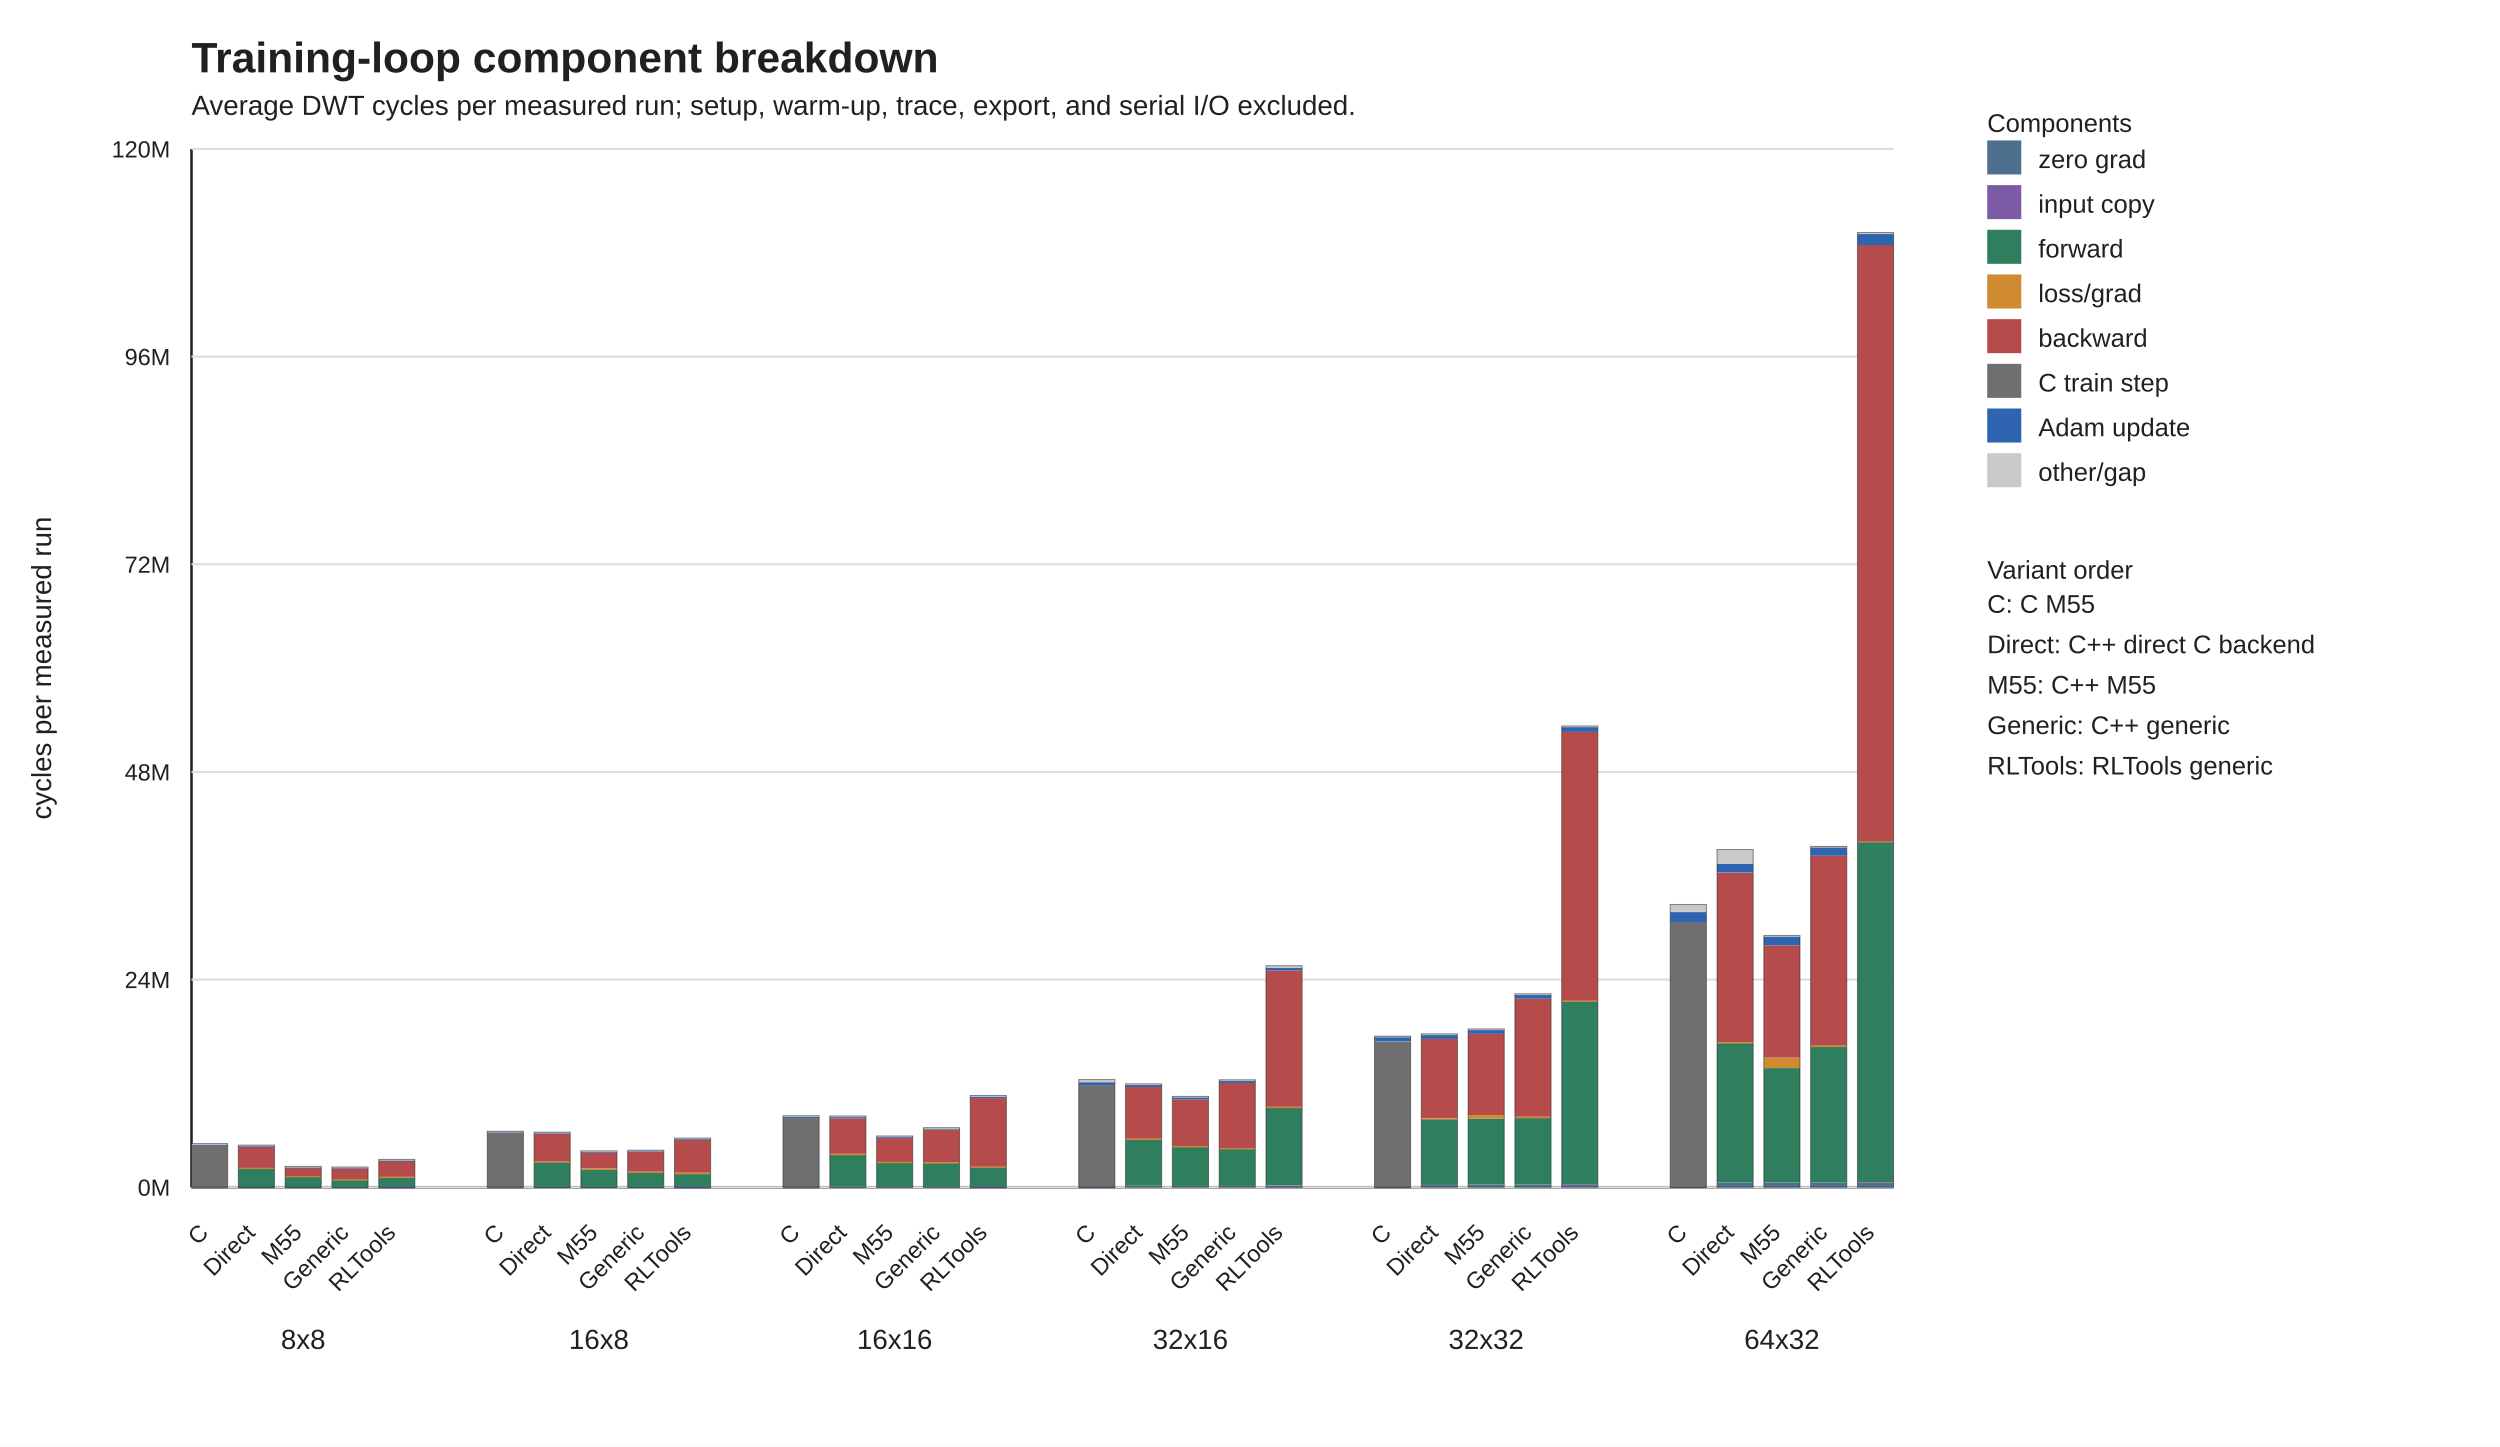
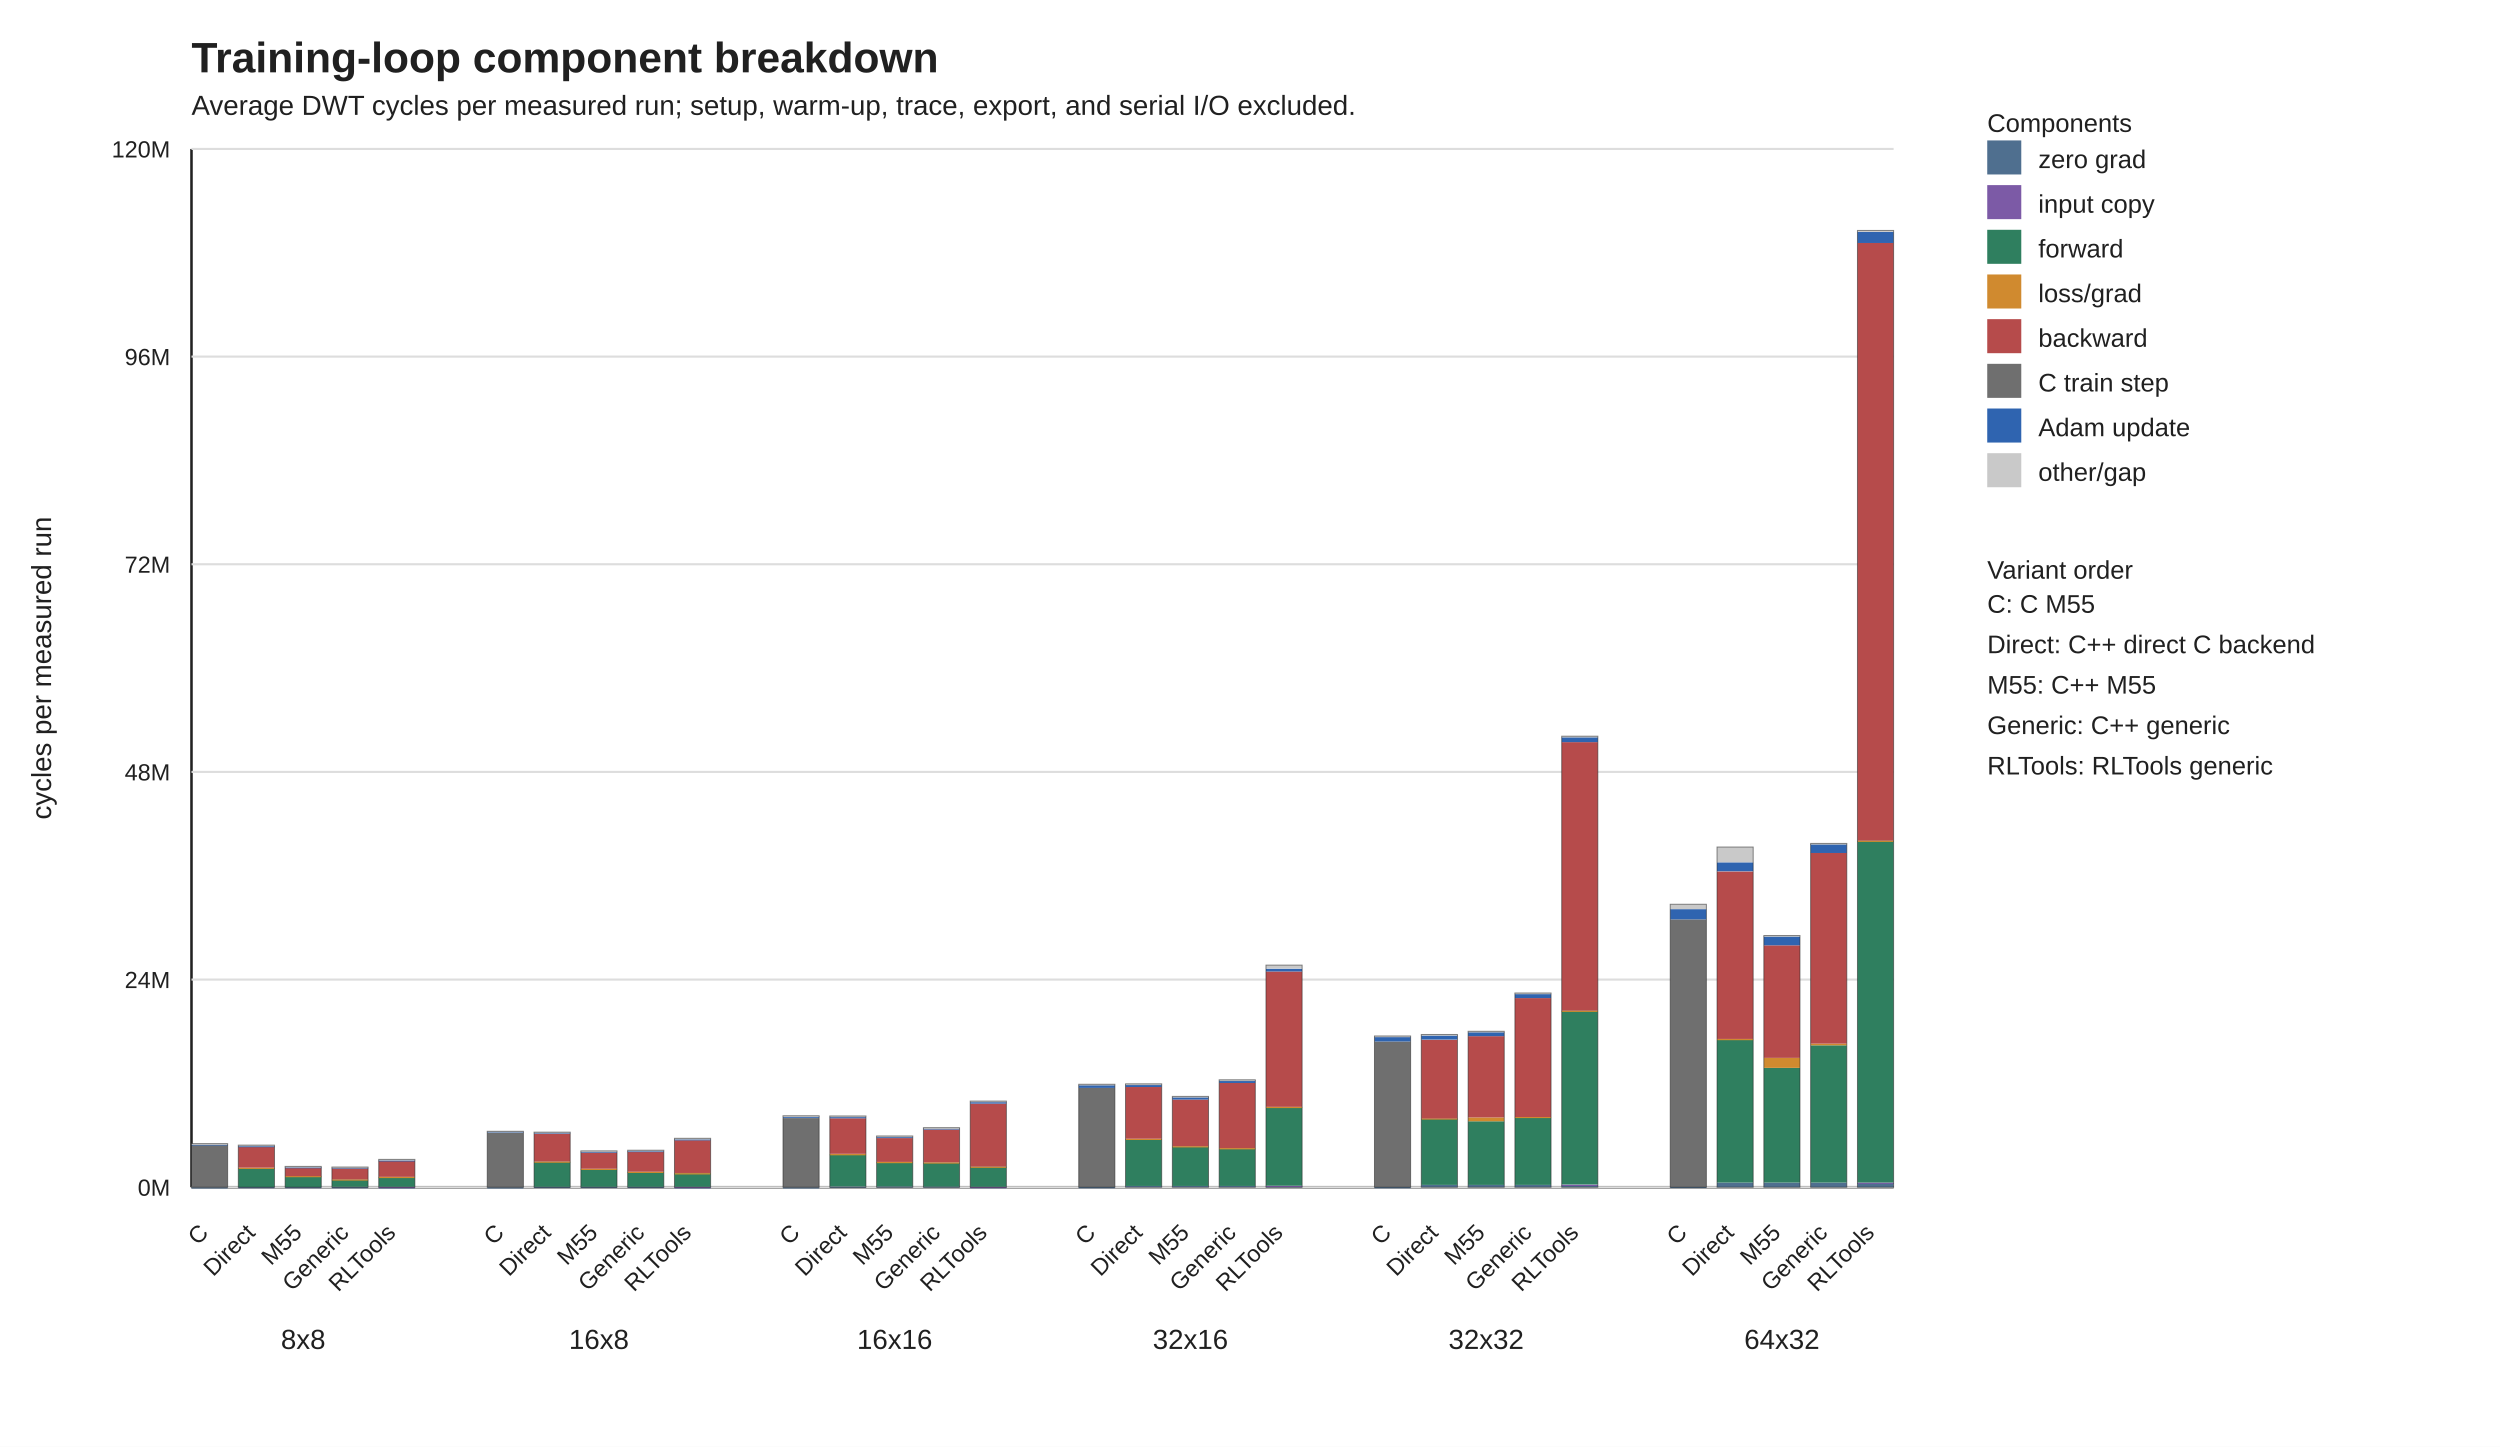
<svg xmlns="http://www.w3.org/2000/svg" width="1175" height="680" viewBox="0 0 1175 680">
  <rect width="100%" height="100%" fill="#ffffff" />
  <style>text{font-family:Arial,Helvetica,sans-serif;fill:#202020}.axis{stroke:#222;stroke-width:1.2}.grid{stroke:#dddddd;stroke-width:1}.label{font-size:13px}.title{font-size:20px;font-weight:700}.tick{font-size:11px}.legend{font-size:12px}</style>
  <text class="title" x="90" y="34">Training-loop component breakdown</text>
  <text class="label" x="90" y="54">Average DWT cycles per measured run; setup, warm-up, trace, export, and serial I/O excluded.</text>
  <line class="axis" x1="90" y1="558" x2="890" y2="558" />
  <line class="axis" x1="90" y1="70" x2="90" y2="558" />
  <line class="grid" x1="90" y1="558.0" x2="890" y2="558.0" />
  <text class="tick" x="80" y="562.0" text-anchor="end">0M</text>
  <line class="grid" x1="90" y1="460.4" x2="890" y2="460.4" />
  <text class="tick" x="80" y="464.4" text-anchor="end">24M</text>
  <line class="grid" x1="90" y1="362.8" x2="890" y2="362.8" />
  <text class="tick" x="80" y="366.8" text-anchor="end">48M</text>
  <line class="grid" x1="90" y1="265.2" x2="890" y2="265.2" />
  <text class="tick" x="80" y="269.2" text-anchor="end">72M</text>
  <line class="grid" x1="90" y1="167.6" x2="890" y2="167.6" />
  <text class="tick" x="80" y="171.6" text-anchor="end">96M</text>
  <line class="grid" x1="90" y1="70.0" x2="890" y2="70.0" />
  <text class="tick" x="80" y="74.0" text-anchor="end">120M</text>
  <text class="label" x="142.5" y="634" text-anchor="middle">8x8</text>
  <rect x="90.0" y="558.0" width="17" height="0.6" fill="#4f6f8f" />
  <rect x="90.0" y="538.2" width="17" height="19.8" fill="#6f6f6f" />
  <rect x="90.0" y="537.8" width="17" height="0.6" fill="#2f64b0" />
  <rect x="90.0" y="537.5" width="17" height="0.6" fill="#c9c9c9" />
  <rect x="90.0" y="537.5" width="17" height="20.5" fill="none" stroke="#222" stroke-width=".45" opacity=".55" />
  <text class="tick" x="98.5" y="580" text-anchor="end" transform="rotate(-45 98.5 580)">C</text>
  <rect x="112.0" y="557.9" width="17" height="0.6" fill="#4f6f8f" />
  <rect x="112.0" y="549.0" width="17" height="8.9" fill="#2f7f5f" />
  <rect x="112.0" y="548.8" width="17" height="0.6" fill="#d08a2f" />
-   <rect x="112.0" y="538.9" width="17" height="10.0" fill="#b64b4b" />
+   <rect x="112.0" y="538.9" width="17" height="9.9" fill="#b64b4b" />
  <rect x="112.0" y="538.6" width="17" height="0.6" fill="#2f64b0" />
  <rect x="112.0" y="538.2" width="17" height="0.6" fill="#c9c9c9" />
  <rect x="112.0" y="538.2" width="17" height="19.8" fill="none" stroke="#222" stroke-width=".45" opacity=".55" />
  <text class="tick" x="120.5" y="580" text-anchor="end" transform="rotate(-45 120.5 580)">Direct</text>
  <rect x="134.0" y="557.9" width="17" height="0.6" fill="#4f6f8f" />
  <rect x="134.0" y="552.8" width="17" height="5.1" fill="#2f7f5f" />
  <rect x="134.0" y="552.7" width="17" height="0.6" fill="#d08a2f" />
  <rect x="134.0" y="548.8" width="17" height="4.0" fill="#b64b4b" />
  <rect x="134.0" y="548.5" width="17" height="0.6" fill="#2f64b0" />
  <rect x="134.0" y="548.2" width="17" height="0.6" fill="#c9c9c9" />
  <rect x="134.0" y="548.2" width="17" height="9.8" fill="none" stroke="#222" stroke-width=".45" opacity=".55" />
  <text class="tick" x="142.5" y="580" text-anchor="end" transform="rotate(-45 142.5 580)">M55</text>
  <rect x="156.0" y="557.9" width="17" height="0.6" fill="#4f6f8f" />
  <rect x="156.0" y="554.4" width="17" height="3.4" fill="#2f7f5f" />
  <rect x="156.0" y="554.3" width="17" height="0.6" fill="#d08a2f" />
  <rect x="156.0" y="549.0" width="17" height="5.3" fill="#b64b4b" />
  <rect x="156.0" y="548.7" width="17" height="0.6" fill="#2f64b0" />
  <rect x="156.0" y="548.5" width="17" height="0.6" fill="#c9c9c9" />
  <rect x="156.0" y="548.5" width="17" height="9.5" fill="none" stroke="#222" stroke-width=".45" opacity=".55" />
  <text class="tick" x="164.5" y="580" text-anchor="end" transform="rotate(-45 164.5 580)">Generic</text>
  <rect x="178.0" y="558.0" width="17" height="0.6" fill="#4f6f8f" />
  <rect x="178.0" y="557.8" width="17" height="0.6" fill="#7c5aa6" />
  <rect x="178.0" y="553.1" width="17" height="4.7" fill="#2f7f5f" />
  <rect x="178.0" y="553.1" width="17" height="0.6" fill="#d08a2f" />
  <rect x="178.0" y="545.6" width="17" height="7.5" fill="#b64b4b" />
  <rect x="178.0" y="545.3" width="17" height="0.6" fill="#2f64b0" />
  <rect x="178.0" y="544.9" width="17" height="0.6" fill="#c9c9c9" />
  <rect x="178.0" y="544.9" width="17" height="13.1" fill="none" stroke="#222" stroke-width=".45" opacity=".55" />
  <text class="tick" x="186.5" y="580" text-anchor="end" transform="rotate(-45 186.5 580)">RLTools</text>
  <text class="label" x="281.5" y="634" text-anchor="middle">16x8</text>
  <rect x="229.0" y="558.0" width="17" height="0.6" fill="#4f6f8f" />
  <rect x="229.0" y="532.5" width="17" height="25.5" fill="#6f6f6f" />
  <rect x="229.0" y="531.9" width="17" height="0.6" fill="#2f64b0" />
  <rect x="229.0" y="531.7" width="17" height="0.6" fill="#c9c9c9" />
  <rect x="229.0" y="531.7" width="17" height="26.3" fill="none" stroke="#222" stroke-width=".45" opacity=".55" />
  <text class="tick" x="237.5" y="580" text-anchor="end" transform="rotate(-45 237.5 580)">C</text>
  <rect x="251.0" y="557.8" width="17" height="0.6" fill="#4f6f8f" />
  <rect x="251.0" y="546.0" width="17" height="11.8" fill="#2f7f5f" />
  <rect x="251.0" y="545.9" width="17" height="0.6" fill="#d08a2f" />
  <rect x="251.0" y="532.8" width="17" height="13.1" fill="#b64b4b" />
  <rect x="251.0" y="532.3" width="17" height="0.6" fill="#2f64b0" />
  <rect x="251.0" y="532.1" width="17" height="0.6" fill="#c9c9c9" />
  <rect x="251.0" y="532.1" width="17" height="25.9" fill="none" stroke="#222" stroke-width=".45" opacity=".55" />
  <text class="tick" x="259.5" y="580" text-anchor="end" transform="rotate(-45 259.5 580)">Direct</text>
  <rect x="273.0" y="557.8" width="17" height="0.6" fill="#4f6f8f" />
  <rect x="273.0" y="549.4" width="17" height="8.4" fill="#2f7f5f" />
  <rect x="273.0" y="549.3" width="17" height="0.6" fill="#d08a2f" />
-   <rect x="273.0" y="541.6" width="17" height="7.6" fill="#b64b4b" />
+   <rect x="273.0" y="541.7" width="17" height="7.6" fill="#b64b4b" />
  <rect x="273.0" y="541.2" width="17" height="0.6" fill="#2f64b0" />
  <rect x="273.0" y="540.9" width="17" height="0.6" fill="#c9c9c9" />
  <rect x="273.0" y="540.9" width="17" height="17.1" fill="none" stroke="#222" stroke-width=".45" opacity=".55" />
  <text class="tick" x="281.5" y="580" text-anchor="end" transform="rotate(-45 281.5 580)">M55</text>
  <rect x="295.0" y="557.8" width="17" height="0.6" fill="#4f6f8f" />
  <rect x="295.0" y="550.8" width="17" height="7.0" fill="#2f7f5f" />
  <rect x="295.0" y="550.7" width="17" height="0.6" fill="#d08a2f" />
  <rect x="295.0" y="541.3" width="17" height="9.4" fill="#b64b4b" />
  <rect x="295.0" y="540.9" width="17" height="0.6" fill="#2f64b0" />
  <rect x="295.0" y="540.6" width="17" height="0.6" fill="#c9c9c9" />
  <rect x="295.0" y="540.6" width="17" height="17.4" fill="none" stroke="#222" stroke-width=".45" opacity=".55" />
  <text class="tick" x="303.5" y="580" text-anchor="end" transform="rotate(-45 303.5 580)">Generic</text>
  <rect x="317.0" y="558.0" width="17" height="0.6" fill="#4f6f8f" />
  <rect x="317.0" y="557.8" width="17" height="0.6" fill="#7c5aa6" />
-   <rect x="317.0" y="551.3" width="17" height="6.5" fill="#2f7f5f" />
-   <rect x="317.0" y="551.3" width="17" height="0.6" fill="#d08a2f" />
-   <rect x="317.0" y="535.8" width="17" height="15.4" fill="#b64b4b" />
-   <rect x="317.0" y="535.3" width="17" height="0.6" fill="#2f64b0" />
-   <rect x="317.0" y="534.9" width="17" height="0.6" fill="#c9c9c9" />
-   <rect x="317.0" y="534.9" width="17" height="23.1" fill="none" stroke="#222" stroke-width=".45" opacity=".55" />
+   <rect x="317.0" y="551.4" width="17" height="6.4" fill="#2f7f5f" />
+   <rect x="317.0" y="551.4" width="17" height="0.6" fill="#d08a2f" />
+   <rect x="317.0" y="535.9" width="17" height="15.4" fill="#b64b4b" />
+   <rect x="317.0" y="535.4" width="17" height="0.6" fill="#2f64b0" />
+   <rect x="317.0" y="535.0" width="17" height="0.6" fill="#c9c9c9" />
+   <rect x="317.0" y="535.0" width="17" height="23.0" fill="none" stroke="#222" stroke-width=".45" opacity=".55" />
  <text class="tick" x="325.5" y="580" text-anchor="end" transform="rotate(-45 325.5 580)">RLTools</text>
  <text class="label" x="420.5" y="634" text-anchor="middle">16x16</text>
  <rect x="368.0" y="558.0" width="17" height="0.6" fill="#4f6f8f" />
  <rect x="368.0" y="525.5" width="17" height="32.5" fill="#6f6f6f" />
-   <rect x="368.0" y="524.7" width="17" height="0.8" fill="#2f64b0" />
+   <rect x="368.0" y="524.6" width="17" height="0.8" fill="#2f64b0" />
  <rect x="368.0" y="524.4" width="17" height="0.6" fill="#c9c9c9" />
  <rect x="368.0" y="524.4" width="17" height="33.6" fill="none" stroke="#222" stroke-width=".45" opacity=".55" />
  <text class="tick" x="376.5" y="580" text-anchor="end" transform="rotate(-45 376.5 580)">C</text>
  <rect x="390.0" y="557.7" width="17" height="0.6" fill="#4f6f8f" />
  <rect x="390.0" y="542.5" width="17" height="15.1" fill="#2f7f5f" />
  <rect x="390.0" y="542.4" width="17" height="0.6" fill="#d08a2f" />
  <rect x="390.0" y="525.6" width="17" height="16.7" fill="#b64b4b" />
  <rect x="390.0" y="524.9" width="17" height="0.7" fill="#2f64b0" />
  <rect x="390.0" y="524.5" width="17" height="0.6" fill="#c9c9c9" />
  <rect x="390.0" y="524.5" width="17" height="33.5" fill="none" stroke="#222" stroke-width=".45" opacity=".55" />
  <text class="tick" x="398.5" y="580" text-anchor="end" transform="rotate(-45 398.5 580)">Direct</text>
  <rect x="412.0" y="557.6" width="17" height="0.6" fill="#4f6f8f" />
-   <rect x="412.0" y="546.2" width="17" height="11.5" fill="#2f7f5f" />
+   <rect x="412.0" y="546.2" width="17" height="11.4" fill="#2f7f5f" />
  <rect x="412.0" y="546.1" width="17" height="0.6" fill="#d08a2f" />
  <rect x="412.0" y="534.9" width="17" height="11.2" fill="#b64b4b" />
  <rect x="412.0" y="534.2" width="17" height="0.7" fill="#2f64b0" />
  <rect x="412.0" y="533.9" width="17" height="0.6" fill="#c9c9c9" />
  <rect x="412.0" y="533.9" width="17" height="24.1" fill="none" stroke="#222" stroke-width=".45" opacity=".55" />
  <text class="tick" x="420.5" y="580" text-anchor="end" transform="rotate(-45 420.5 580)">M55</text>
  <rect x="434.0" y="557.6" width="17" height="0.6" fill="#4f6f8f" />
  <rect x="434.0" y="546.5" width="17" height="11.2" fill="#2f7f5f" />
  <rect x="434.0" y="546.3" width="17" height="0.6" fill="#d08a2f" />
  <rect x="434.0" y="530.9" width="17" height="15.4" fill="#b64b4b" />
  <rect x="434.0" y="530.2" width="17" height="0.7" fill="#2f64b0" />
  <rect x="434.0" y="530.0" width="17" height="0.6" fill="#c9c9c9" />
  <rect x="434.0" y="530.0" width="17" height="28.0" fill="none" stroke="#222" stroke-width=".45" opacity=".55" />
  <text class="tick" x="442.5" y="580" text-anchor="end" transform="rotate(-45 442.5 580)">Generic</text>
  <rect x="456.0" y="557.9" width="17" height="0.6" fill="#4f6f8f" />
  <rect x="456.0" y="557.8" width="17" height="0.6" fill="#7c5aa6" />
  <rect x="456.0" y="548.3" width="17" height="9.5" fill="#2f7f5f" />
  <rect x="456.0" y="548.3" width="17" height="0.6" fill="#d08a2f" />
-   <rect x="456.0" y="516.1" width="17" height="32.2" fill="#b64b4b" />
-   <rect x="456.0" y="515.3" width="17" height="0.8" fill="#2f64b0" />
-   <rect x="456.0" y="514.9" width="17" height="0.6" fill="#c9c9c9" />
-   <rect x="456.0" y="514.9" width="17" height="43.1" fill="none" stroke="#222" stroke-width=".45" opacity=".55" />
+   <rect x="456.0" y="518.7" width="17" height="29.6" fill="#b64b4b" />
+   <rect x="456.0" y="517.9" width="17" height="0.8" fill="#2f64b0" />
+   <rect x="456.0" y="517.5" width="17" height="0.6" fill="#c9c9c9" />
+   <rect x="456.0" y="517.5" width="17" height="40.5" fill="none" stroke="#222" stroke-width=".45" opacity=".55" />
  <text class="tick" x="464.5" y="580" text-anchor="end" transform="rotate(-45 464.5 580)">RLTools</text>
  <text class="label" x="559.5" y="634" text-anchor="middle">32x16</text>
  <rect x="507.0" y="557.9" width="17" height="0.6" fill="#4f6f8f" />
-   <rect x="507.0" y="510.0" width="17" height="47.9" fill="#6f6f6f" />
-   <rect x="507.0" y="508.6" width="17" height="1.4" fill="#2f64b0" />
-   <rect x="507.0" y="507.4" width="17" height="1.3" fill="#c9c9c9" />
-   <rect x="507.0" y="507.4" width="17" height="50.6" fill="none" stroke="#222" stroke-width=".45" opacity=".55" />
+   <rect x="507.0" y="511.2" width="17" height="46.7" fill="#6f6f6f" />
+   <rect x="507.0" y="509.9" width="17" height="1.4" fill="#2f64b0" />
+   <rect x="507.0" y="509.6" width="17" height="0.6" fill="#c9c9c9" />
+   <rect x="507.0" y="509.6" width="17" height="48.4" fill="none" stroke="#222" stroke-width=".45" opacity=".55" />
  <text class="tick" x="515.5" y="580" text-anchor="end" transform="rotate(-45 515.5 580)">C</text>
  <rect x="529.0" y="557.4" width="17" height="0.6" fill="#4f6f8f" />
-   <rect x="529.0" y="535.3" width="17" height="22.0" fill="#2f7f5f" />
+   <rect x="529.0" y="535.4" width="17" height="22.0" fill="#2f7f5f" />
  <rect x="529.0" y="535.2" width="17" height="0.6" fill="#d08a2f" />
  <rect x="529.0" y="510.9" width="17" height="24.3" fill="#b64b4b" />
  <rect x="529.0" y="509.7" width="17" height="1.2" fill="#2f64b0" />
  <rect x="529.0" y="509.4" width="17" height="0.6" fill="#c9c9c9" />
  <rect x="529.0" y="509.4" width="17" height="48.6" fill="none" stroke="#222" stroke-width=".45" opacity=".55" />
  <text class="tick" x="537.5" y="580" text-anchor="end" transform="rotate(-45 537.5 580)">Direct</text>
  <rect x="551.0" y="557.4" width="17" height="0.6" fill="#4f6f8f" />
  <rect x="551.0" y="538.9" width="17" height="18.5" fill="#2f7f5f" />
  <rect x="551.0" y="538.7" width="17" height="0.6" fill="#d08a2f" />
  <rect x="551.0" y="516.8" width="17" height="21.9" fill="#b64b4b" />
  <rect x="551.0" y="515.6" width="17" height="1.2" fill="#2f64b0" />
  <rect x="551.0" y="515.3" width="17" height="0.6" fill="#c9c9c9" />
  <rect x="551.0" y="515.3" width="17" height="42.7" fill="none" stroke="#222" stroke-width=".45" opacity=".55" />
  <text class="tick" x="559.5" y="580" text-anchor="end" transform="rotate(-45 559.5 580)">M55</text>
  <rect x="573.0" y="557.4" width="17" height="0.6" fill="#4f6f8f" />
  <rect x="573.0" y="539.8" width="17" height="17.6" fill="#2f7f5f" />
  <rect x="573.0" y="539.6" width="17" height="0.6" fill="#d08a2f" />
  <rect x="573.0" y="509.0" width="17" height="30.6" fill="#b64b4b" />
  <rect x="573.0" y="507.7" width="17" height="1.3" fill="#2f64b0" />
  <rect x="573.0" y="507.5" width="17" height="0.6" fill="#c9c9c9" />
  <rect x="573.0" y="507.5" width="17" height="50.5" fill="none" stroke="#222" stroke-width=".45" opacity=".55" />
  <text class="tick" x="581.5" y="580" text-anchor="end" transform="rotate(-45 581.5 580)">Generic</text>
  <rect x="595.0" y="557.5" width="17" height="0.6" fill="#4f6f8f" />
  <rect x="595.0" y="557.3" width="17" height="0.6" fill="#7c5aa6" />
-   <rect x="595.0" y="520.2" width="17" height="37.0" fill="#2f7f5f" />
+   <rect x="595.0" y="520.2" width="17" height="37.1" fill="#2f7f5f" />
  <rect x="595.0" y="520.2" width="17" height="0.6" fill="#d08a2f" />
-   <rect x="595.0" y="456.1" width="17" height="64.1" fill="#b64b4b" />
-   <rect x="595.0" y="454.8" width="17" height="1.3" fill="#2f64b0" />
-   <rect x="595.0" y="453.9" width="17" height="0.8" fill="#c9c9c9" />
-   <rect x="595.0" y="453.9" width="17" height="104.1" fill="none" stroke="#222" stroke-width=".45" opacity=".55" />
+   <rect x="595.0" y="456.6" width="17" height="63.6" fill="#b64b4b" />
+   <rect x="595.0" y="455.3" width="17" height="1.3" fill="#2f64b0" />
+   <rect x="595.0" y="453.6" width="17" height="1.6" fill="#c9c9c9" />
+   <rect x="595.0" y="453.6" width="17" height="104.4" fill="none" stroke="#222" stroke-width=".45" opacity=".55" />
  <text class="tick" x="603.5" y="580" text-anchor="end" transform="rotate(-45 603.5 580)">RLTools</text>
  <text class="label" x="698.5" y="634" text-anchor="middle">32x32</text>
  <rect x="646.0" y="557.9" width="17" height="0.6" fill="#4f6f8f" />
-   <rect x="646.0" y="489.6" width="17" height="68.4" fill="#6f6f6f" />
+   <rect x="646.0" y="489.5" width="17" height="68.4" fill="#6f6f6f" />
  <rect x="646.0" y="487.2" width="17" height="2.3" fill="#2f64b0" />
-   <rect x="646.0" y="487.0" width="17" height="0.6" fill="#c9c9c9" />
-   <rect x="646.0" y="487.0" width="17" height="71.0" fill="none" stroke="#222" stroke-width=".45" opacity=".55" />
+   <rect x="646.0" y="486.9" width="17" height="0.6" fill="#c9c9c9" />
+   <rect x="646.0" y="486.9" width="17" height="71.1" fill="none" stroke="#222" stroke-width=".45" opacity=".55" />
  <text class="tick" x="654.5" y="580" text-anchor="end" transform="rotate(-45 654.5 580)">C</text>
  <rect x="668.0" y="556.9" width="17" height="1.1" fill="#4f6f8f" />
-   <rect x="668.0" y="525.9" width="17" height="31.0" fill="#2f7f5f" />
-   <rect x="668.0" y="525.7" width="17" height="0.6" fill="#d08a2f" />
-   <rect x="668.0" y="488.3" width="17" height="37.3" fill="#b64b4b" />
-   <rect x="668.0" y="486.3" width="17" height="2.0" fill="#2f64b0" />
-   <rect x="668.0" y="485.9" width="17" height="0.6" fill="#c9c9c9" />
-   <rect x="668.0" y="485.9" width="17" height="72.1" fill="none" stroke="#222" stroke-width=".45" opacity=".55" />
+   <rect x="668.0" y="525.8" width="17" height="31.1" fill="#2f7f5f" />
+   <rect x="668.0" y="525.6" width="17" height="0.6" fill="#d08a2f" />
+   <rect x="668.0" y="488.7" width="17" height="37.0" fill="#b64b4b" />
+   <rect x="668.0" y="486.6" width="17" height="2.0" fill="#2f64b0" />
+   <rect x="668.0" y="486.2" width="17" height="0.6" fill="#c9c9c9" />
+   <rect x="668.0" y="486.2" width="17" height="71.8" fill="none" stroke="#222" stroke-width=".45" opacity=".55" />
  <text class="tick" x="676.5" y="580" text-anchor="end" transform="rotate(-45 676.5 580)">Direct</text>
-   <rect x="690.0" y="556.9" width="17" height="1.1" fill="#4f6f8f" />
-   <rect x="690.0" y="525.7" width="17" height="31.1" fill="#2f7f5f" />
-   <rect x="690.0" y="524.1" width="17" height="1.6" fill="#d08a2f" />
-   <rect x="690.0" y="485.9" width="17" height="38.2" fill="#b64b4b" />
-   <rect x="690.0" y="483.9" width="17" height="2.0" fill="#2f64b0" />
-   <rect x="690.0" y="483.6" width="17" height="0.6" fill="#c9c9c9" />
-   <rect x="690.0" y="483.6" width="17" height="74.4" fill="none" stroke="#222" stroke-width=".45" opacity=".55" />
+   <rect x="690.0" y="556.8" width="17" height="1.2" fill="#4f6f8f" />
+   <rect x="690.0" y="527.0" width="17" height="29.9" fill="#2f7f5f" />
+   <rect x="690.0" y="525.2" width="17" height="1.8" fill="#d08a2f" />
+   <rect x="690.0" y="487.0" width="17" height="38.2" fill="#b64b4b" />
+   <rect x="690.0" y="485.0" width="17" height="2.0" fill="#2f64b0" />
+   <rect x="690.0" y="484.7" width="17" height="0.6" fill="#c9c9c9" />
+   <rect x="690.0" y="484.7" width="17" height="73.3" fill="none" stroke="#222" stroke-width=".45" opacity=".55" />
  <text class="tick" x="698.5" y="580" text-anchor="end" transform="rotate(-45 698.5 580)">M55</text>
  <rect x="712.0" y="556.9" width="17" height="1.1" fill="#4f6f8f" />
-   <rect x="712.0" y="525.1" width="17" height="31.7" fill="#2f7f5f" />
-   <rect x="712.0" y="525.0" width="17" height="0.6" fill="#d08a2f" />
-   <rect x="712.0" y="469.4" width="17" height="55.5" fill="#b64b4b" />
-   <rect x="712.0" y="467.4" width="17" height="2.0" fill="#2f64b0" />
-   <rect x="712.0" y="467.1" width="17" height="0.6" fill="#c9c9c9" />
-   <rect x="712.0" y="467.1" width="17" height="90.9" fill="none" stroke="#222" stroke-width=".45" opacity=".55" />
+   <rect x="712.0" y="525.1" width="17" height="31.8" fill="#2f7f5f" />
+   <rect x="712.0" y="524.9" width="17" height="0.6" fill="#d08a2f" />
+   <rect x="712.0" y="469.1" width="17" height="55.9" fill="#b64b4b" />
+   <rect x="712.0" y="467.0" width="17" height="2.1" fill="#2f64b0" />
+   <rect x="712.0" y="466.7" width="17" height="0.6" fill="#c9c9c9" />
+   <rect x="712.0" y="466.7" width="17" height="91.3" fill="none" stroke="#222" stroke-width=".45" opacity=".55" />
  <text class="tick" x="720.5" y="580" text-anchor="end" transform="rotate(-45 720.5 580)">Generic</text>
  <rect x="734.0" y="556.9" width="17" height="1.1" fill="#4f6f8f" />
  <rect x="734.0" y="556.8" width="17" height="0.6" fill="#7c5aa6" />
-   <rect x="734.0" y="470.3" width="17" height="86.5" fill="#2f7f5f" />
-   <rect x="734.0" y="470.3" width="17" height="0.6" fill="#d08a2f" />
-   <rect x="734.0" y="344.0" width="17" height="126.3" fill="#b64b4b" />
-   <rect x="734.0" y="341.7" width="17" height="2.3" fill="#2f64b0" />
-   <rect x="734.0" y="341.2" width="17" height="0.6" fill="#c9c9c9" />
-   <rect x="734.0" y="341.2" width="17" height="216.8" fill="none" stroke="#222" stroke-width=".45" opacity=".55" />
+   <rect x="734.0" y="475.0" width="17" height="81.7" fill="#2f7f5f" />
+   <rect x="734.0" y="475.0" width="17" height="0.6" fill="#d08a2f" />
+   <rect x="734.0" y="348.8" width="17" height="126.2" fill="#b64b4b" />
+   <rect x="734.0" y="346.5" width="17" height="2.3" fill="#2f64b0" />
+   <rect x="734.0" y="346.0" width="17" height="0.6" fill="#c9c9c9" />
+   <rect x="734.0" y="346.0" width="17" height="212.0" fill="none" stroke="#222" stroke-width=".45" opacity=".55" />
  <text class="tick" x="742.5" y="580" text-anchor="end" transform="rotate(-45 742.5 580)">RLTools</text>
  <text class="label" x="837.5" y="634" text-anchor="middle">64x32</text>
  <rect x="785.0" y="557.8" width="17" height="0.6" fill="#4f6f8f" />
-   <rect x="785.0" y="433.4" width="17" height="124.4" fill="#6f6f6f" />
-   <rect x="785.0" y="428.7" width="17" height="4.8" fill="#2f64b0" />
-   <rect x="785.0" y="425.1" width="17" height="3.5" fill="#c9c9c9" />
-   <rect x="785.0" y="425.1" width="17" height="132.9" fill="none" stroke="#222" stroke-width=".45" opacity=".55" />
+   <rect x="785.0" y="432.1" width="17" height="125.8" fill="#6f6f6f" />
+   <rect x="785.0" y="427.3" width="17" height="4.8" fill="#2f64b0" />
+   <rect x="785.0" y="425.0" width="17" height="2.3" fill="#c9c9c9" />
+   <rect x="785.0" y="425.0" width="17" height="133.0" fill="none" stroke="#222" stroke-width=".45" opacity=".55" />
  <text class="tick" x="793.5" y="580" text-anchor="end" transform="rotate(-45 793.5 580)">C</text>
  <rect x="807.0" y="555.8" width="17" height="2.2" fill="#4f6f8f" />
-   <rect x="807.0" y="490.2" width="17" height="65.6" fill="#2f7f5f" />
-   <rect x="807.0" y="489.9" width="17" height="0.6" fill="#d08a2f" />
-   <rect x="807.0" y="410.2" width="17" height="79.7" fill="#b64b4b" />
-   <rect x="807.0" y="405.9" width="17" height="4.2" fill="#2f64b0" />
-   <rect x="807.0" y="399.3" width="17" height="6.6" fill="#c9c9c9" />
-   <rect x="807.0" y="399.3" width="17" height="158.7" fill="none" stroke="#222" stroke-width=".45" opacity=".55" />
+   <rect x="807.0" y="488.6" width="17" height="67.2" fill="#2f7f5f" />
+   <rect x="807.0" y="488.3" width="17" height="0.6" fill="#d08a2f" />
+   <rect x="807.0" y="409.6" width="17" height="78.7" fill="#b64b4b" />
+   <rect x="807.0" y="405.3" width="17" height="4.2" fill="#2f64b0" />
+   <rect x="807.0" y="398.1" width="17" height="7.2" fill="#c9c9c9" />
+   <rect x="807.0" y="398.1" width="17" height="159.9" fill="none" stroke="#222" stroke-width=".45" opacity=".55" />
  <text class="tick" x="815.5" y="580" text-anchor="end" transform="rotate(-45 815.5 580)">Direct</text>
  <rect x="829.0" y="555.8" width="17" height="2.2" fill="#4f6f8f" />
-   <rect x="829.0" y="502.0" width="17" height="53.8" fill="#2f7f5f" />
-   <rect x="829.0" y="497.2" width="17" height="4.8" fill="#d08a2f" />
-   <rect x="829.0" y="444.3" width="17" height="52.8" fill="#b64b4b" />
+   <rect x="829.0" y="501.9" width="17" height="53.9" fill="#2f7f5f" />
+   <rect x="829.0" y="497.2" width="17" height="4.7" fill="#d08a2f" />
+   <rect x="829.0" y="444.3" width="17" height="52.9" fill="#b64b4b" />
  <rect x="829.0" y="440.0" width="17" height="4.3" fill="#2f64b0" />
  <rect x="829.0" y="439.7" width="17" height="0.6" fill="#c9c9c9" />
  <rect x="829.0" y="439.7" width="17" height="118.3" fill="none" stroke="#222" stroke-width=".45" opacity=".55" />
  <text class="tick" x="837.5" y="580" text-anchor="end" transform="rotate(-45 837.5 580)">M55</text>
  <rect x="851.0" y="555.8" width="17" height="2.2" fill="#4f6f8f" />
-   <rect x="851.0" y="492.1" width="17" height="63.7" fill="#2f7f5f" />
-   <rect x="851.0" y="491.3" width="17" height="0.8" fill="#d08a2f" />
-   <rect x="851.0" y="402.2" width="17" height="89.2" fill="#b64b4b" />
-   <rect x="851.0" y="398.0" width="17" height="4.2" fill="#2f64b0" />
-   <rect x="851.0" y="397.8" width="17" height="0.6" fill="#c9c9c9" />
-   <rect x="851.0" y="397.8" width="17" height="160.2" fill="none" stroke="#222" stroke-width=".45" opacity=".55" />
+   <rect x="851.0" y="491.3" width="17" height="64.5" fill="#2f7f5f" />
+   <rect x="851.0" y="490.5" width="17" height="0.8" fill="#d08a2f" />
+   <rect x="851.0" y="400.8" width="17" height="89.7" fill="#b64b4b" />
+   <rect x="851.0" y="396.7" width="17" height="4.2" fill="#2f64b0" />
+   <rect x="851.0" y="396.4" width="17" height="0.6" fill="#c9c9c9" />
+   <rect x="851.0" y="396.4" width="17" height="161.6" fill="none" stroke="#222" stroke-width=".45" opacity=".55" />
  <text class="tick" x="859.5" y="580" text-anchor="end" transform="rotate(-45 859.5 580)">Generic</text>
  <rect x="873.0" y="556.0" width="17" height="2.0" fill="#4f6f8f" />
  <rect x="873.0" y="555.8" width="17" height="0.6" fill="#7c5aa6" />
-   <rect x="873.0" y="395.4" width="17" height="160.4" fill="#2f7f5f" />
-   <rect x="873.0" y="395.4" width="17" height="0.6" fill="#d08a2f" />
-   <rect x="873.0" y="115.1" width="17" height="280.3" fill="#b64b4b" />
-   <rect x="873.0" y="110.0" width="17" height="5.2" fill="#2f64b0" />
-   <rect x="873.0" y="109.3" width="17" height="0.7" fill="#c9c9c9" />
-   <rect x="873.0" y="109.3" width="17" height="448.7" fill="none" stroke="#222" stroke-width=".45" opacity=".55" />
+   <rect x="873.0" y="395.1" width="17" height="160.7" fill="#2f7f5f" />
+   <rect x="873.0" y="395.1" width="17" height="0.6" fill="#d08a2f" />
+   <rect x="873.0" y="114.2" width="17" height="280.9" fill="#b64b4b" />
+   <rect x="873.0" y="109.0" width="17" height="5.2" fill="#2f64b0" />
+   <rect x="873.0" y="108.3" width="17" height="0.7" fill="#c9c9c9" />
+   <rect x="873.0" y="108.3" width="17" height="449.7" fill="none" stroke="#222" stroke-width=".45" opacity=".55" />
  <text class="tick" x="881.5" y="580" text-anchor="end" transform="rotate(-45 881.5 580)">RLTools</text>
  <text class="label" transform="translate(24 314.0) rotate(-90)" text-anchor="middle">cycles per measured run</text>
  <text class="legend" x="934" y="62">Components</text>
  <rect x="934" y="66" width="16" height="16" fill="#4f6f8f" />
  <text class="legend" x="958" y="79">zero grad</text>
  <rect x="934" y="87" width="16" height="16" fill="#7c5aa6" />
  <text class="legend" x="958" y="100">input copy</text>
  <rect x="934" y="108" width="16" height="16" fill="#2f7f5f" />
  <text class="legend" x="958" y="121">forward</text>
  <rect x="934" y="129" width="16" height="16" fill="#d08a2f" />
  <text class="legend" x="958" y="142">loss/grad</text>
  <rect x="934" y="150" width="16" height="16" fill="#b64b4b" />
  <text class="legend" x="958" y="163">backward</text>
  <rect x="934" y="171" width="16" height="16" fill="#6f6f6f" />
  <text class="legend" x="958" y="184">C train step</text>
  <rect x="934" y="192" width="16" height="16" fill="#2f64b0" />
  <text class="legend" x="958" y="205">Adam update</text>
  <rect x="934" y="213" width="16" height="16" fill="#c9c9c9" />
  <text class="legend" x="958" y="226">other/gap</text>
  <text class="legend" x="934" y="272">Variant order</text>
  <text class="legend" x="934" y="288">C: C M55</text>
  <text class="legend" x="934" y="307">Direct: C++ direct C backend</text>
  <text class="legend" x="934" y="326">M55: C++ M55</text>
  <text class="legend" x="934" y="345">Generic: C++ generic</text>
  <text class="legend" x="934" y="364">RLTools: RLTools generic</text>
</svg>
